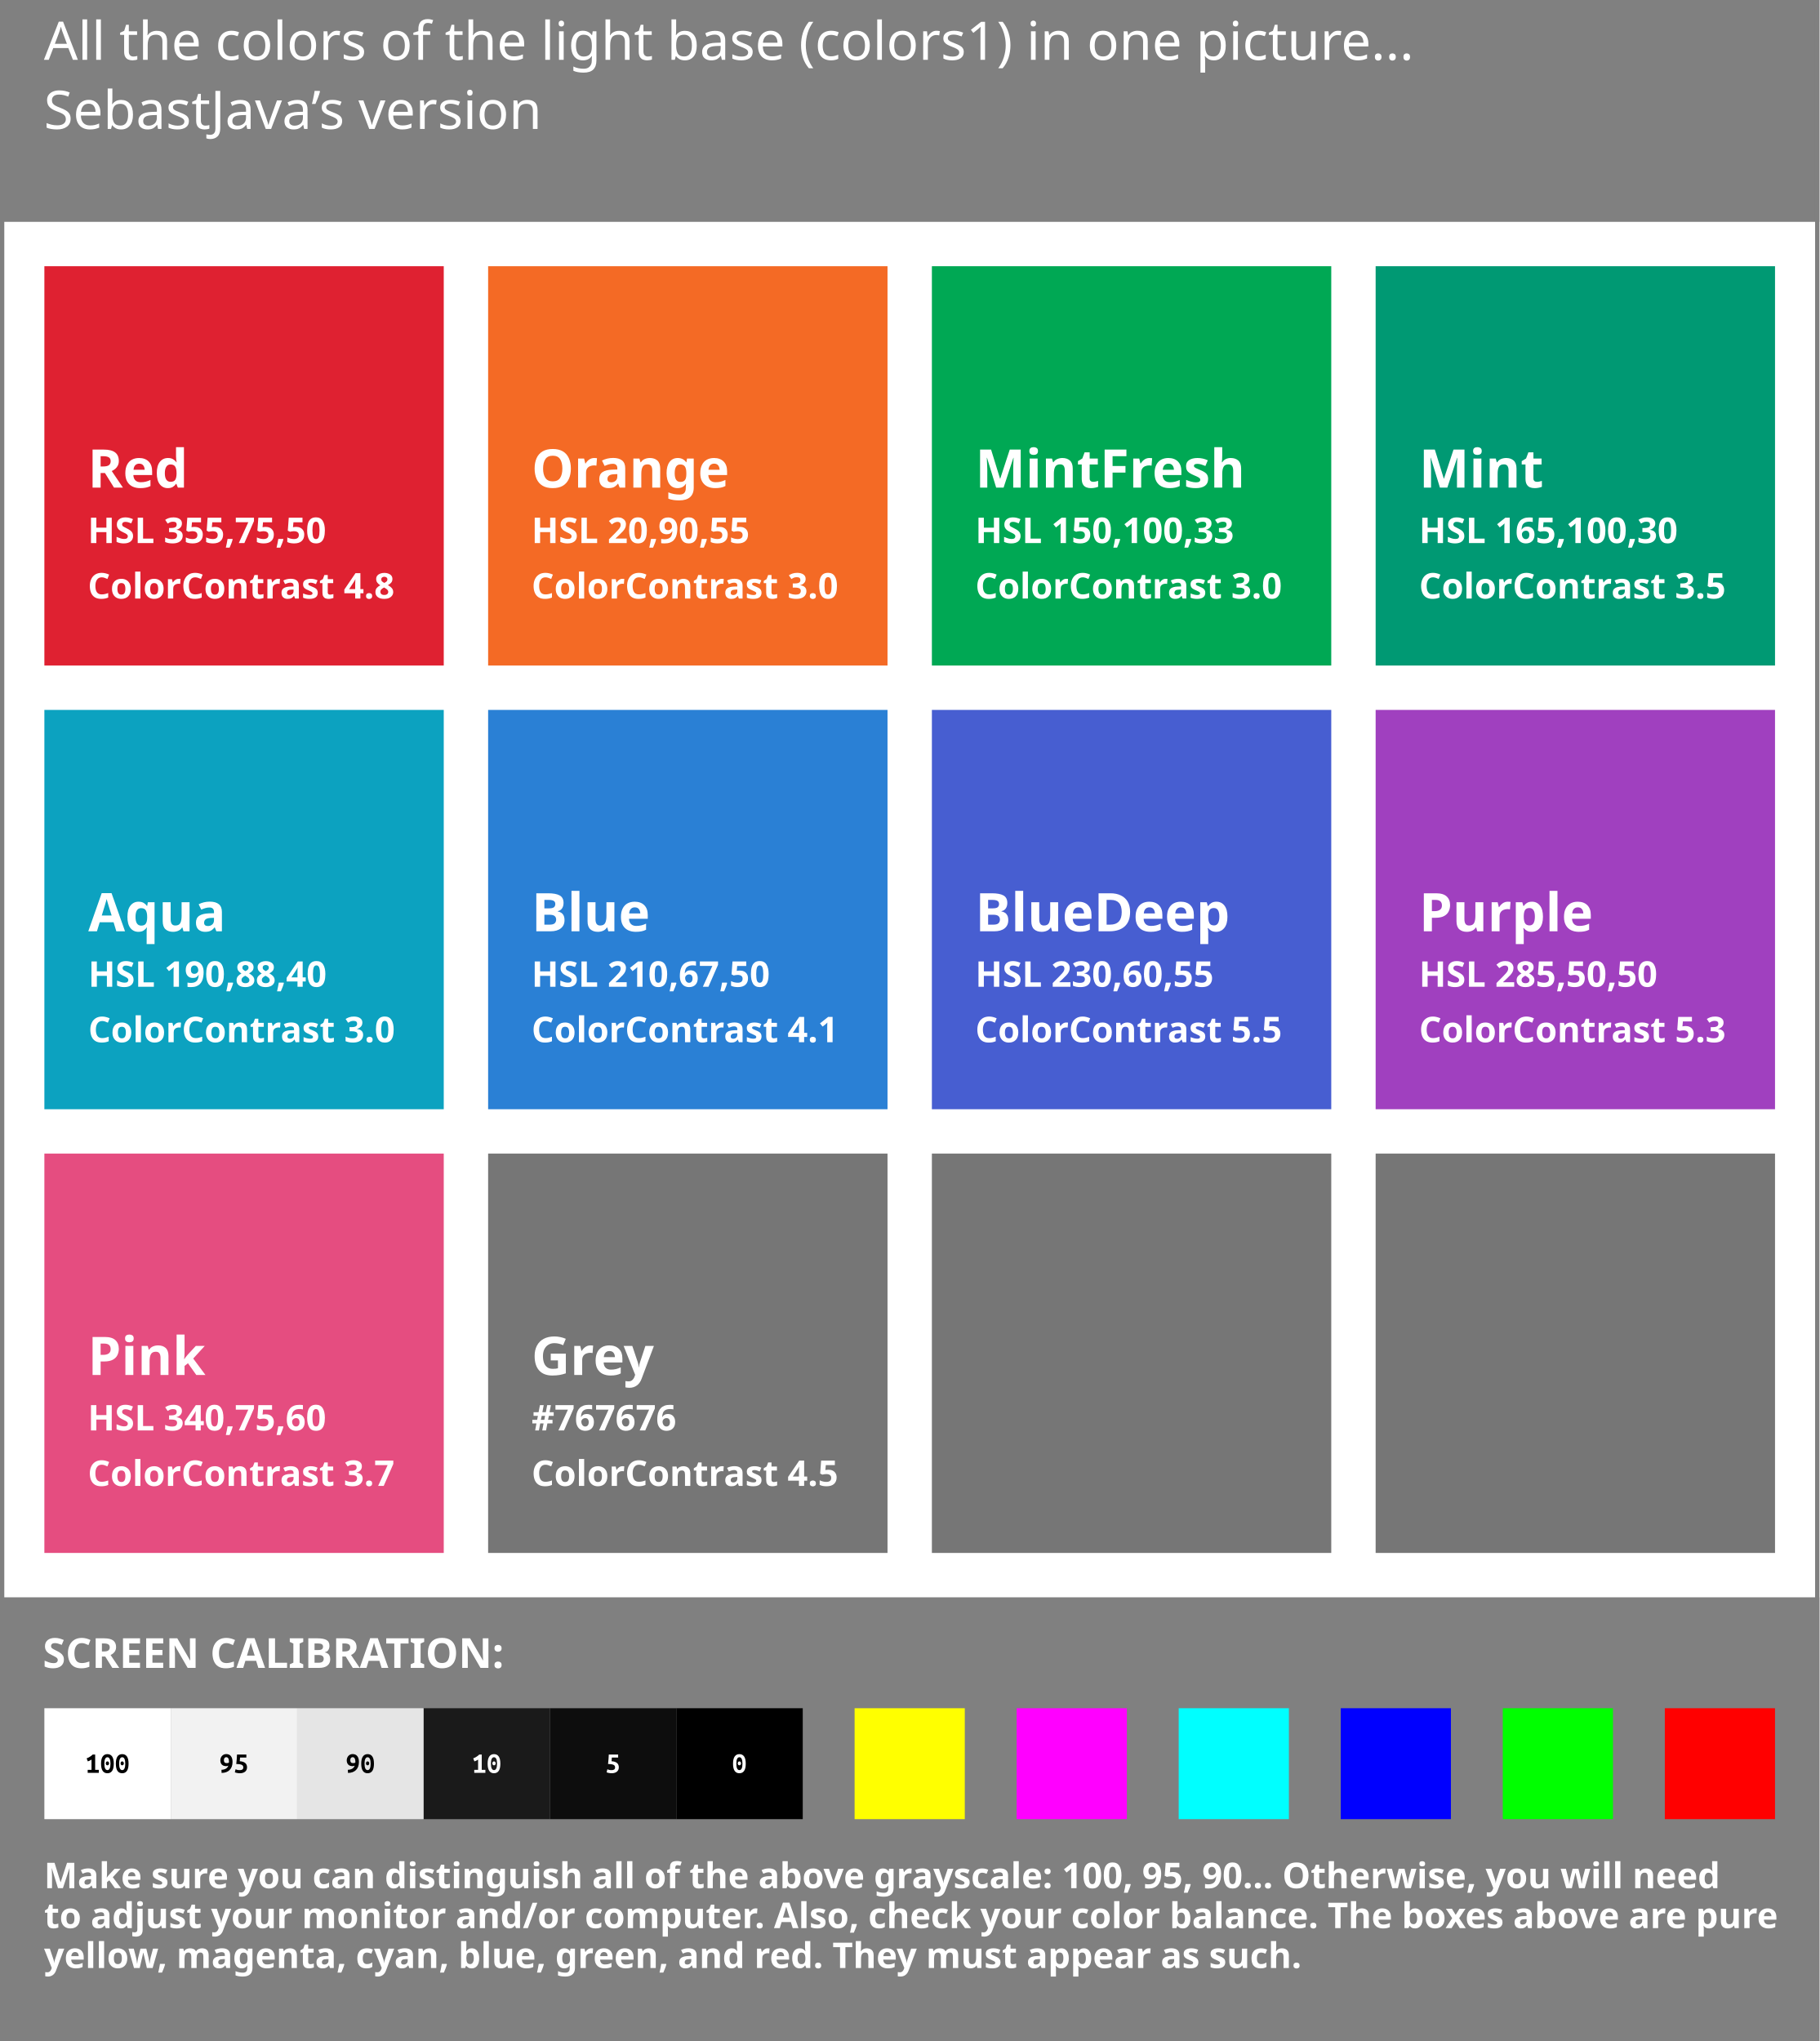
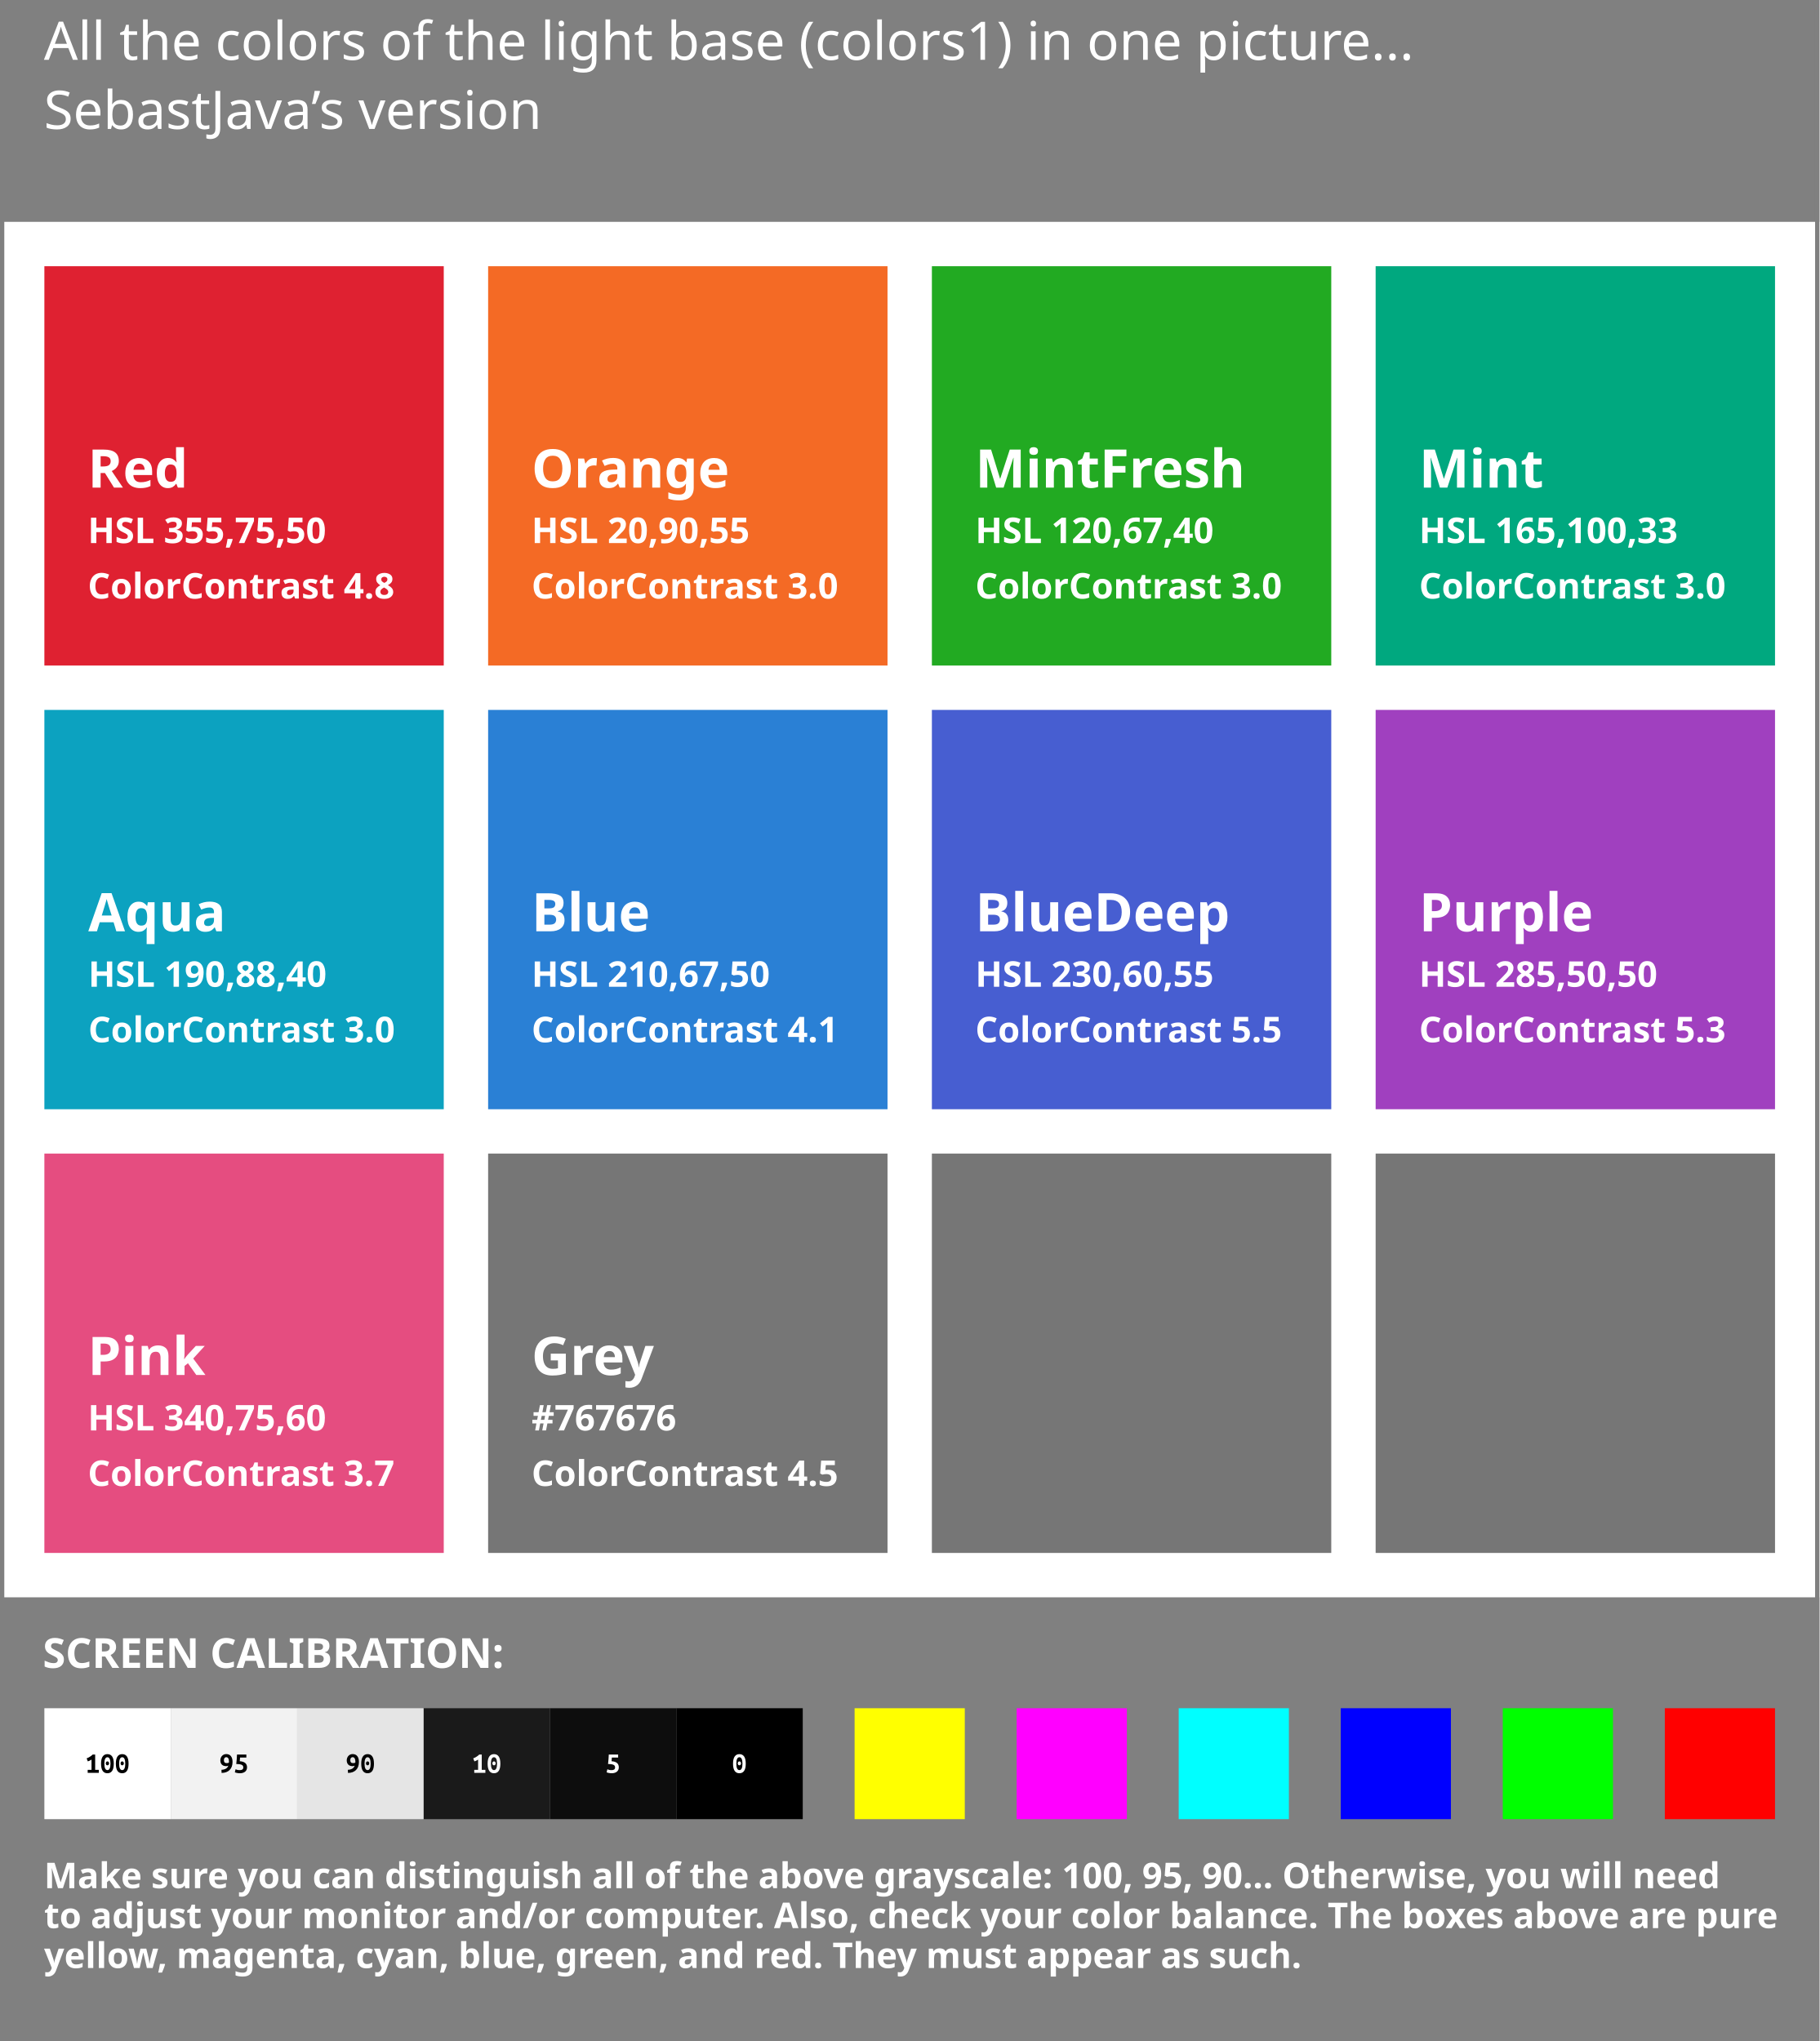
<svg xmlns="http://www.w3.org/2000/svg" id="svg8" version="1.1" viewBox="0 0 820 920" height="920" width="820">
  <defs id="defs2" />
  <g id="layer5">
    <rect style="fill:#ffffff;fill-opacity:1;stroke:none;stroke-width:0;stroke-opacity:1" id="rect122" width="820" height="920" x="0" y="0" />
  </g>
  <g transform="translate(0,-91.79999)" id="layer1">
    <rect style="opacity:1;vector-effect:none;fill:#808080;fill-opacity:1;stroke:none;stroke-width:0;stroke-linecap:butt;stroke-linejoin:miter;stroke-miterlimit:4;stroke-dasharray:none;stroke-dashoffset:0;stroke-opacity:1" id="rect903" width="820" height="100" x="0" y="91.8" />
    <text id="text947" y="118.768" x="19.784" style="font-style:normal;font-variant:normal;font-weight:normal;font-stretch:normal;font-size:24px;line-height:1.25;font-family:'DejaVu Sans';-inkscape-font-specification:'DejaVu Sans';text-align:start;letter-spacing:0px;word-spacing:0px;text-anchor:start;fill:#000000;fill-opacity:1;stroke:none" xml:space="preserve">
      <tspan id="tspan955" style="font-style:normal;font-variant:normal;font-weight:normal;font-stretch:normal;font-size:24px;font-family:'Ubuntu Mono';-inkscape-font-specification:'Ubuntu Mono';fill:#ffffff;fill-opacity:1" y="118.768" x="19.784">All the colors of the light base (colors1) in one picture...</tspan>
      <tspan id="tspan921" style="font-style:normal;font-variant:normal;font-weight:normal;font-stretch:normal;font-size:24px;font-family:'Ubuntu Mono';-inkscape-font-specification:'Ubuntu Mono';fill:#ffffff;fill-opacity:1" y="149.918" x="19.784">SebastJava’s version</tspan>
    </text>
    <rect style="fill:none;fill-opacity:1;stroke:#808080;stroke-width:1.937;stroke-opacity:1" id="rect115" width="818.063" height="918.063" x="0.968" y="92.768" />
    <g transform="translate(0,-50)" id="g1134">
      <rect style="opacity:1;vector-effect:none;fill:#808080;fill-opacity:1;stroke:none;stroke-width:0;stroke-linecap:butt;stroke-linejoin:miter;stroke-miterlimit:4;stroke-dasharray:none;stroke-dashoffset:0;stroke-opacity:1" id="rect4820" width="820" height="200" x="0" y="861.8" />
      <g id="g1061">
        <g id="g1269" style="display:inline" transform="matrix(0,-2.099737,2.760329,0,-19.81775,889.5778)">
          <rect style="fill:#ff0000;fill-opacity:1;stroke:none;stroke-width:0.15;stroke-miterlimit:4;stroke-dasharray:none;stroke-opacity:1" id="rect7" width="17.992" height="23.812" x="-297" y="-34.396" rx="6.3846035e-17" transform="rotate(-90)" />
          <rect rx="6.3846035e-17" y="-34.396" x="-270.542" height="23.812" width="17.992" id="rect9" style="fill:#00ff00;fill-opacity:1;stroke:none;stroke-width:0.15;stroke-miterlimit:4;stroke-dasharray:none;stroke-opacity:1" transform="rotate(-90)" />
          <rect style="fill:#0000ff;fill-opacity:1;stroke:none;stroke-width:0.15;stroke-miterlimit:4;stroke-dasharray:none;stroke-opacity:1" id="rect11" width="17.992" height="23.812" x="-244.083" y="-34.396" rx="6.3846035e-17" transform="rotate(-90)" />
          <rect rx="6.3846035e-17" y="-34.396" x="-164.708" height="23.812" width="17.992" id="rect818" style="fill:#ffff00;fill-opacity:1;stroke:none;stroke-width:0.15;stroke-miterlimit:4;stroke-dasharray:none;stroke-opacity:1" transform="rotate(-90)" />
          <rect style="fill:#00ffff;fill-opacity:1;stroke:none;stroke-width:0.15;stroke-miterlimit:4;stroke-dasharray:none;stroke-opacity:1" id="rect820-7" width="17.992" height="23.812" x="-217.625" y="-34.396" rx="6.3846035e-17" transform="rotate(-90)" />
          <rect rx="6.3846035e-17" y="-34.396" x="-191.167" height="23.812" width="17.992" id="rect822-6" style="fill:#ff00ff;fill-opacity:1;stroke:none;stroke-width:0.15;stroke-miterlimit:4;stroke-dasharray:none;stroke-opacity:1" transform="rotate(-90)" />
        </g>
        <rect rx="2.0215312e-16" y="-961.8" x="-361.798" height="50" width="56.966" id="rect1035" style="display:inline;fill:#000000;fill-opacity:1;stroke:none;stroke-width:0.387;stroke-miterlimit:4;stroke-dasharray:none;stroke-opacity:1" transform="scale(-1)" />
        <rect style="display:inline;fill:#0d0d0d;fill-opacity:1;stroke:none;stroke-width:0.387;stroke-miterlimit:4;stroke-dasharray:none;stroke-opacity:1" id="rect1037" width="56.966" height="50" x="-304.831" y="-961.8" rx="2.0215312e-16" transform="scale(-1)" />
        <rect rx="2.0215312e-16" y="-961.8" x="-133.933" height="50" width="56.966" id="rect1039" style="display:inline;fill:#f2f2f2;fill-opacity:1;stroke:none;stroke-width:0.387;stroke-miterlimit:4;stroke-dasharray:none;stroke-opacity:1" transform="scale(-1)" />
        <rect style="display:inline;fill:#1a1a1a;fill-opacity:1;stroke:none;stroke-width:0.387;stroke-miterlimit:4;stroke-dasharray:none;stroke-opacity:1" id="rect1041" width="56.966" height="50" x="-247.865" y="-961.8" rx="2.0215312e-16" transform="scale(-1)" />
        <rect rx="2.0215312e-16" y="-961.8" x="-190.899" height="50" width="56.966" id="rect1043" style="display:inline;fill:#e5e5e5;fill-opacity:1;stroke:none;stroke-width:0.387;stroke-miterlimit:4;stroke-dasharray:none;stroke-opacity:1" transform="scale(-1)" />
        <rect transform="scale(-1)" style="display:inline;fill:#ffffff;fill-opacity:1;stroke:none;stroke-width:0.387;stroke-miterlimit:4;stroke-dasharray:none;stroke-opacity:1" id="rect1045" width="56.966" height="50" x="-76.966" y="-961.8" rx="2.0215312e-16" />
        <g id="g1028">
          <g aria-label="100" id="text135" style="font-weight:bold;font-size:13.333px;line-height:17.778px;font-family:'Ubuntu Mono';-inkscape-font-specification:'Ubuntu Mono Bold';letter-spacing:0px;word-spacing:0px">
            <path d="m 41.25,939.573 v -4.613 q -0.373,0.267 -0.853,0.48 -0.48,0.2 -0.813,0.32 l -0.533,-1.36 q 0.32,-0.12 0.693,-0.307 0.373,-0.187 0.747,-0.413 0.373,-0.227 0.707,-0.48 0.333,-0.253 0.573,-0.52 h 1.12 v 6.893 h 1.64 v 1.36 h -5.013 v -1.36 z" style="font-size:13.333px;text-align:center;text-anchor:middle" id="path983" />
            <path d="m 51.277,936.786 q 0,2.187 -0.733,3.253 -0.733,1.067 -2.133,1.067 -1.4,0 -2.133,-1.067 -0.733,-1.067 -0.733,-3.253 0,-2.16 0.747,-3.227 0.747,-1.067 2.12,-1.067 1.4,0 2.133,1.067 0.733,1.053 0.733,3.227 z m -1.48,0 q 0,-1.413 -0.36,-2.147 -0.347,-0.747 -1.027,-0.747 -0.667,0 -1.027,0.747 -0.36,0.733 -0.36,2.147 0,1.427 0.36,2.173 0.36,0.733 1.027,0.733 0.68,0 1.027,-0.733 0.36,-0.747 0.36,-2.173 z m -0.64,-0.133 q 0,0.36 -0.213,0.627 -0.2,0.253 -0.52,0.253 -0.347,0 -0.547,-0.253 -0.2,-0.267 -0.2,-0.627 0,-0.36 0.2,-0.627 0.2,-0.267 0.547,-0.267 0.32,0 0.52,0.267 0.213,0.267 0.213,0.627 z" style="font-size:13.333px;text-align:center;text-anchor:middle" id="path985" />
            <path d="m 57.943,936.786 q 0,2.187 -0.733,3.253 -0.733,1.067 -2.133,1.067 -1.4,0 -2.133,-1.067 -0.733,-1.067 -0.733,-3.253 0,-2.16 0.747,-3.227 0.747,-1.067 2.12,-1.067 1.4,0 2.133,1.067 0.733,1.053 0.733,3.227 z m -1.48,0 q 0,-1.413 -0.36,-2.147 -0.347,-0.747 -1.027,-0.747 -0.667,0 -1.027,0.747 -0.36,0.733 -0.36,2.147 0,1.427 0.36,2.173 0.36,0.733 1.027,0.733 0.68,0 1.027,-0.733 0.36,-0.747 0.36,-2.173 z m -0.64,-0.133 q 0,0.36 -0.213,0.627 -0.2,0.253 -0.52,0.253 -0.347,0 -0.547,-0.253 -0.2,-0.267 -0.2,-0.627 0,-0.36 0.2,-0.627 0.2,-0.267 0.547,-0.267 0.32,0 0.52,0.267 0.213,0.267 0.213,0.627 z" style="font-size:13.333px;text-align:center;text-anchor:middle" id="path987" />
          </g>
          <g aria-label="0" id="text141" style="font-weight:bold;font-size:13.333px;line-height:17.778px;font-family:'Ubuntu Mono';-inkscape-font-specification:'Ubuntu Mono Bold';letter-spacing:0px;word-spacing:0px">
            <path d="m 336.107,936.786 q 0,2.187 -0.733,3.253 -0.733,1.067 -2.133,1.067 -1.4,0 -2.133,-1.067 -0.733,-1.067 -0.733,-3.253 0,-2.16 0.747,-3.227 0.747,-1.067 2.12,-1.067 1.4,0 2.133,1.067 0.733,1.053 0.733,3.227 z m -1.48,0 q 0,-1.413 -0.36,-2.147 -0.347,-0.747 -1.027,-0.747 -0.667,0 -1.027,0.747 -0.36,0.733 -0.36,2.147 0,1.427 0.36,2.173 0.36,0.733 1.027,0.733 0.68,0 1.027,-0.733 0.36,-0.747 0.36,-2.173 z m -0.64,-0.133 q 0,0.36 -0.213,0.627 -0.2,0.253 -0.52,0.253 -0.347,0 -0.547,-0.253 -0.2,-0.267 -0.2,-0.627 0,-0.36 0.2,-0.627 0.2,-0.267 0.547,-0.267 0.32,0 0.52,0.267 0.213,0.267 0.213,0.627 z" style="font-size:13.333px;text-align:center;text-anchor:middle;fill:#ffffff;fill-opacity:1" id="path990" />
          </g>
          <g aria-label="95" id="text968" style="font-weight:bold;font-size:13.333px;line-height:17.778px;font-family:'Ubuntu Mono';-inkscape-font-specification:'Ubuntu Mono Bold';letter-spacing:0px;word-spacing:0px">
            <path d="m 102.189,936.546 q 0.253,0 0.533,-0.053 0.28,-0.053 0.453,-0.147 0.013,-0.107 0.013,-0.253 0.013,-0.16 0.013,-0.307 0,-0.333 -0.067,-0.667 -0.053,-0.347 -0.2,-0.627 -0.133,-0.28 -0.373,-0.453 -0.227,-0.173 -0.573,-0.173 -0.293,0 -0.507,0.12 -0.2,0.107 -0.333,0.293 -0.12,0.187 -0.187,0.44 -0.053,0.253 -0.053,0.533 0,0.627 0.293,0.96 0.293,0.333 0.987,0.333 z m -0.213,1.36 q -0.72,0 -1.227,-0.2 -0.507,-0.213 -0.827,-0.573 -0.32,-0.36 -0.467,-0.827 -0.147,-0.48 -0.147,-1.027 0,-0.48 0.16,-0.973 0.173,-0.507 0.493,-0.907 0.333,-0.413 0.827,-0.667 0.493,-0.267 1.16,-0.267 1.387,0 2.12,0.933 0.733,0.933 0.733,2.6 0,1.2 -0.347,2.133 -0.347,0.92 -1,1.547 -0.64,0.627 -1.56,0.96 -0.907,0.32 -2.027,0.32 l -0.053,-1.413 q 1.067,-0.013 1.907,-0.453 0.84,-0.453 1.187,-1.413 -0.52,0.227 -0.933,0.227 z" style="font-size:13.333px;text-align:center;text-anchor:middle" id="path993" />
            <path d="m 109.656,938.506 q 0,-0.347 -0.12,-0.627 -0.107,-0.293 -0.453,-0.493 -0.333,-0.213 -0.96,-0.32 -0.627,-0.12 -1.64,-0.12 0.133,-1.12 0.213,-2.187 0.08,-1.08 0.12,-2.08 h 4.213 v 1.36 h -2.84 q -0.027,0.427 -0.067,0.893 -0.04,0.467 -0.067,0.76 1.653,0.107 2.467,0.8 0.813,0.693 0.813,1.947 0,0.573 -0.2,1.067 -0.2,0.48 -0.613,0.84 -0.413,0.36 -1.027,0.56 -0.613,0.2 -1.427,0.2 -0.32,0 -0.653,-0.04 -0.333,-0.04 -0.64,-0.107 -0.307,-0.053 -0.56,-0.133 -0.24,-0.08 -0.373,-0.147 l 0.333,-1.36 q 0.293,0.147 0.747,0.267 0.453,0.12 1.133,0.12 0.48,0 0.787,-0.107 0.32,-0.107 0.493,-0.267 0.187,-0.173 0.253,-0.387 0.067,-0.213 0.067,-0.44 z" style="font-size:13.333px;text-align:center;text-anchor:middle" id="path995" />
          </g>
          <g aria-label="90" id="text973" style="font-weight:bold;font-size:13.333px;line-height:17.778px;font-family:'Ubuntu Mono';-inkscape-font-specification:'Ubuntu Mono Bold';letter-spacing:0px;word-spacing:0px">
            <path d="m 159.155,936.546 q 0.253,0 0.533,-0.053 0.28,-0.053 0.453,-0.147 0.013,-0.107 0.013,-0.253 0.013,-0.16 0.013,-0.307 0,-0.333 -0.067,-0.667 -0.053,-0.347 -0.2,-0.627 -0.133,-0.28 -0.373,-0.453 -0.227,-0.173 -0.573,-0.173 -0.293,0 -0.507,0.12 -0.2,0.107 -0.333,0.293 -0.12,0.187 -0.187,0.44 -0.053,0.253 -0.053,0.533 0,0.627 0.293,0.96 0.293,0.333 0.987,0.333 z m -0.213,1.36 q -0.72,0 -1.227,-0.2 -0.507,-0.213 -0.827,-0.573 -0.32,-0.36 -0.467,-0.827 -0.147,-0.48 -0.147,-1.027 0,-0.48 0.16,-0.973 0.173,-0.507 0.493,-0.907 0.333,-0.413 0.827,-0.667 0.493,-0.267 1.16,-0.267 1.387,0 2.12,0.933 0.733,0.933 0.733,2.6 0,1.2 -0.347,2.133 -0.347,0.92 -1,1.547 -0.64,0.627 -1.56,0.96 -0.907,0.32 -2.027,0.32 l -0.053,-1.413 q 1.067,-0.013 1.907,-0.453 0.84,-0.453 1.187,-1.413 -0.52,0.227 -0.933,0.227 z" style="font-size:13.333px;text-align:center;text-anchor:middle" id="path998" />
            <path d="m 168.542,936.786 q 0,2.187 -0.733,3.253 -0.733,1.067 -2.133,1.067 -1.4,0 -2.133,-1.067 -0.733,-1.067 -0.733,-3.253 0,-2.16 0.747,-3.227 0.747,-1.067 2.12,-1.067 1.4,0 2.133,1.067 0.733,1.053 0.733,3.227 z m -1.48,0 q 0,-1.413 -0.36,-2.147 -0.347,-0.747 -1.027,-0.747 -0.667,0 -1.027,0.747 -0.36,0.733 -0.36,2.147 0,1.427 0.36,2.173 0.36,0.733 1.027,0.733 0.68,0 1.027,-0.733 0.36,-0.747 0.36,-2.173 z m -0.64,-0.133 q 0,0.36 -0.213,0.627 -0.2,0.253 -0.52,0.253 -0.347,0 -0.547,-0.253 -0.2,-0.267 -0.2,-0.627 0,-0.36 0.2,-0.627 0.2,-0.267 0.547,-0.267 0.32,0 0.52,0.267 0.213,0.267 0.213,0.627 z" style="font-size:13.333px;text-align:center;text-anchor:middle" id="path1000" />
          </g>
          <g aria-label="10" id="text977" style="font-weight:bold;font-size:13.333px;line-height:17.778px;font-family:'Ubuntu Mono';-inkscape-font-specification:'Ubuntu Mono Bold';letter-spacing:0px;word-spacing:0px">
            <path d="m 215.481,939.573 v -4.613 q -0.373,0.267 -0.853,0.48 -0.48,0.2 -0.813,0.32 l -0.533,-1.36 q 0.32,-0.12 0.693,-0.307 0.373,-0.187 0.747,-0.413 0.373,-0.227 0.707,-0.48 0.333,-0.253 0.573,-0.52 h 1.12 v 6.893 h 1.64 v 1.36 H 213.748 v -1.36 z" style="font-size:13.333px;text-align:center;text-anchor:middle;fill:#ffffff;fill-opacity:1" id="path1003" />
            <path d="m 225.508,936.786 q 0,2.187 -0.733,3.253 -0.733,1.067 -2.133,1.067 -1.4,0 -2.133,-1.067 -0.733,-1.067 -0.733,-3.253 0,-2.16 0.747,-3.227 0.747,-1.067 2.12,-1.067 1.4,0 2.133,1.067 0.733,1.053 0.733,3.227 z m -1.48,0 q 0,-1.413 -0.36,-2.147 -0.347,-0.747 -1.027,-0.747 -0.667,0 -1.027,0.747 -0.36,0.733 -0.36,2.147 0,1.427 0.36,2.173 0.36,0.733 1.027,0.733 0.68,0 1.027,-0.733 0.36,-0.747 0.36,-2.173 z m -0.64,-0.133 q 0,0.36 -0.213,0.627 -0.2,0.253 -0.52,0.253 -0.347,0 -0.547,-0.253 -0.2,-0.267 -0.2,-0.627 0,-0.36 0.2,-0.627 0.2,-0.267 0.547,-0.267 0.32,0 0.52,0.267 0.213,0.267 0.213,0.627 z" style="font-size:13.333px;text-align:center;text-anchor:middle;fill:#ffffff;fill-opacity:1" id="path1005" />
          </g>
          <g aria-label="5" id="text981" style="font-weight:bold;font-size:13.333px;line-height:17.778px;font-family:'Ubuntu Mono';-inkscape-font-specification:'Ubuntu Mono Bold';letter-spacing:0px;word-spacing:0px">
            <path d="m 277.221,938.506 q 0,-0.347 -0.12,-0.627 -0.107,-0.293 -0.453,-0.493 -0.333,-0.213 -0.96,-0.32 -0.627,-0.12 -1.64,-0.12 0.133,-1.12 0.213,-2.187 0.08,-1.08 0.12,-2.08 h 4.213 v 1.36 h -2.84 q -0.027,0.427 -0.067,0.893 -0.04,0.467 -0.067,0.76 1.653,0.107 2.467,0.8 0.813,0.693 0.813,1.947 0,0.573 -0.2,1.067 -0.2,0.48 -0.613,0.84 -0.413,0.36 -1.027,0.56 -0.613,0.2 -1.427,0.2 -0.32,0 -0.653,-0.04 -0.333,-0.04 -0.64,-0.107 -0.307,-0.053 -0.56,-0.133 -0.24,-0.08 -0.373,-0.147 l 0.333,-1.36 q 0.293,0.147 0.747,0.267 0.453,0.12 1.133,0.12 0.48,0 0.787,-0.107 0.32,-0.107 0.493,-0.267 0.187,-0.173 0.253,-0.387 0.067,-0.213 0.067,-0.44 z" style="font-size:13.333px;text-align:center;text-anchor:middle;fill:#ffffff;fill-opacity:1" id="path1008" />
          </g>
        </g>
      </g>
      <text xml:space="preserve" style="font-weight:bold;font-size:18.667px;line-height:29.333px;font-family:'Ubuntu Mono';-inkscape-font-specification:'Ubuntu Mono Bold';letter-spacing:0px;word-spacing:0px" x="19.253" y="893.616" id="text1065">
        <tspan id="tspan1063" x="19.253" y="893.616" style="font-size:18.667px;fill:#ffffff;fill-opacity:1">SCREEN CALIBRATION:</tspan>
      </text>
      <text xml:space="preserve" style="font-weight:bold;font-size:16px;line-height:18px;font-family:'Ubuntu Mono';-inkscape-font-specification:'Ubuntu Mono Bold';letter-spacing:0px;word-spacing:0px" x="19.856" y="992.904" id="text1069">
        <tspan x="19.856" y="992.904" id="tspan1075" style="font-style:normal;font-variant:normal;font-weight:bold;font-stretch:normal;font-family:'Ubuntu Mono';-inkscape-font-specification:'Ubuntu Mono Bold';fill:#ffffff;fill-opacity:1">Make sure you can distinguish all of the above grayscale: 100, 95, 90... Otherwise, you will need</tspan>
        <tspan x="19.856" y="1010.904" id="tspan1079" style="font-style:normal;font-variant:normal;font-weight:bold;font-stretch:normal;font-family:'Ubuntu Mono';-inkscape-font-specification:'Ubuntu Mono Bold';fill:#ffffff;fill-opacity:1">to adjust your monitor and/or computer. Also, check your color balance. The boxes above are pure</tspan>
        <tspan x="19.856" y="1028.904" style="font-style:normal;font-variant:normal;font-weight:bold;font-stretch:normal;font-family:'Ubuntu Mono';-inkscape-font-specification:'Ubuntu Mono Bold';fill:#ffffff;fill-opacity:1" id="tspan1089">yellow, magenta, cyan, blue, green, and red. They must appear as such.</tspan>
      </text>
    </g>
    <g transform="translate(0,150)" id="g935">
      <rect y="261.8" x="20" height="180" width="180" id="rect830" style="opacity:1;vector-effect:none;fill:#0ca2c0;fill-opacity:1;stroke:none;stroke-width:0;stroke-linecap:butt;stroke-linejoin:miter;stroke-miterlimit:4;stroke-dasharray:none;stroke-dashoffset:0;stroke-opacity:1" />
      <text xml:space="preserve" style="font-style:normal;font-variant:normal;font-weight:bold;font-stretch:normal;font-size:16px;line-height:25px;font-family:'Ubuntu Mono';-inkscape-font-specification:'Ubuntu Mono Bold';text-align:start;letter-spacing:0px;word-spacing:0px;text-anchor:start;fill:#000000;fill-opacity:1;stroke:none" x="39.784" y="361.592" id="text59">
        <tspan x="39.784" y="361.592" style="font-size:24px;line-height:18px;fill:#ffffff;fill-opacity:1" id="tspan866">Aqua</tspan>
        <tspan x="39.784" y="386.592" style="line-height:18px;fill:#ffffff;fill-opacity:1" id="tspan872">HSL 190,88,40</tspan>
        <tspan id="tspan933" x="39.784" y="411.592" style="line-height:18px;fill:#ffffff;fill-opacity:1">ColorContrast 3.0</tspan>
      </text>
    </g>
    <g transform="translate(-400,350)" id="g956">
      <rect style="opacity:1;vector-effect:none;fill:#767676;fill-opacity:1;stroke:none;stroke-width:0;stroke-linecap:butt;stroke-linejoin:miter;stroke-miterlimit:4;stroke-dasharray:none;stroke-dashoffset:0;stroke-opacity:1" id="rect55" width="180" height="180" x="620" y="261.8" />
      <text id="text896" y="361.592" x="639.568" style="font-style:normal;font-variant:normal;font-weight:bold;font-stretch:normal;font-size:16px;line-height:25px;font-family:'Ubuntu Mono';-inkscape-font-specification:'Ubuntu Mono Bold';text-align:start;letter-spacing:0px;word-spacing:0px;text-anchor:start;fill:#000000;fill-opacity:1;stroke:none" xml:space="preserve">
        <tspan id="tspan890" style="font-size:24px;line-height:18px;fill:#ffffff;fill-opacity:1" y="361.592" x="639.568">Grey</tspan>
        <tspan id="tspan892" style="line-height:18px;fill:#ffffff;fill-opacity:1" y="386.592" x="639.568">#767676</tspan>
        <tspan id="tspan894" style="line-height:18px;fill:#ffffff;fill-opacity:1" y="411.592" x="639.568">ColorContrast 4.5</tspan>
      </text>
    </g>
    <g transform="translate(-200,-245.4)" id="g990">
      <rect style="vector-effect:none;fill:#f46a25;fill-opacity:1;stroke:none;stroke-width:0;stroke-linecap:butt;stroke-linejoin:miter;stroke-miterlimit:4;stroke-dasharray:none;stroke-dashoffset:0;stroke-opacity:1" id="rect812" width="180" height="180" x="420" y="457.2" />
      <text xml:space="preserve" style="font-style:normal;font-variant:normal;font-weight:bold;font-stretch:normal;font-size:16px;line-height:25px;font-family:'Ubuntu Mono';-inkscape-font-specification:'Ubuntu Mono Bold';text-align:start;letter-spacing:0px;word-spacing:0px;text-anchor:start;fill:#000000;fill-opacity:1;stroke:none" x="439.568" y="556.992" id="text904">
        <tspan x="439.568" y="556.992" style="font-size:24px;line-height:18px;fill:#ffffff;fill-opacity:1" id="tspan898">Orange</tspan>
        <tspan x="439.568" y="581.992" style="line-height:18px;fill:#ffffff;fill-opacity:1" id="tspan900">HSL 20,90,55</tspan>
        <tspan x="439.568" y="606.992" style="line-height:18px;fill:#ffffff;fill-opacity:1" id="tspan902">ColorContrast 3.0</tspan>
      </text>
    </g>
    <g transform="translate(-200,150)" id="g970">
      <rect style="opacity:1;vector-effect:none;fill:#e54d80;fill-opacity:1;stroke:none;stroke-width:0;stroke-linecap:butt;stroke-linejoin:miter;stroke-miterlimit:4;stroke-dasharray:none;stroke-dashoffset:0;stroke-opacity:1" id="rect822" width="180" height="180" x="220" y="461.8" />
      <text xml:space="preserve" style="font-style:normal;font-variant:normal;font-weight:bold;font-stretch:normal;font-size:16px;line-height:25px;font-family:'Ubuntu Mono';-inkscape-font-specification:'Ubuntu Mono Bold';text-align:start;letter-spacing:0px;word-spacing:0px;text-anchor:start;fill:#000000;fill-opacity:1;stroke:none" x="239.568" y="561.592" id="text912">
        <tspan x="239.568" y="561.592" style="font-size:24px;line-height:18px;fill:#ffffff;fill-opacity:1" id="tspan906">Pink</tspan>
        <tspan x="239.568" y="586.592" style="line-height:18px;fill:#ffffff;fill-opacity:1" id="tspan908">HSL 340,75,60 </tspan>
        <tspan x="239.568" y="611.592" style="line-height:18px;fill:#ffffff;fill-opacity:1" id="tspan910">ColorContrast 3.7</tspan>
      </text>
    </g>
    <g transform="translate(200,-50)" id="g977">
      <rect y="461.8" x="420" height="180" width="180" id="rect820" style="opacity:1;vector-effect:none;fill:#a040bf;fill-opacity:1;stroke:none;stroke-width:0;stroke-linecap:butt;stroke-linejoin:miter;stroke-miterlimit:4;stroke-dasharray:none;stroke-dashoffset:0;stroke-opacity:1" />
      <text id="text920" y="561.592" x="439.568" style="font-style:normal;font-variant:normal;font-weight:bold;font-stretch:normal;font-size:16px;line-height:25px;font-family:'Ubuntu Mono';-inkscape-font-specification:'Ubuntu Mono Bold';text-align:start;letter-spacing:0px;word-spacing:0px;text-anchor:start;fill:#000000;fill-opacity:1;stroke:none" xml:space="preserve">
        <tspan id="tspan914" style="font-size:24px;line-height:18px;fill:#ffffff;fill-opacity:1" y="561.592" x="439.568">Purple</tspan>
        <tspan id="tspan916" style="line-height:18px;fill:#ffffff;fill-opacity:1" y="586.592" x="439.568">HSL 285,50,50 </tspan>
        <tspan id="tspan918" style="line-height:18px;fill:#ffffff;fill-opacity:1" y="611.592" x="439.568">ColorContrast 5.3</tspan>
      </text>
    </g>
    <g transform="translate(-600,-250)" id="g984">
      <rect style="opacity:1;vector-effect:none;fill:#df2131;fill-opacity:1;stroke:none;stroke-width:0;stroke-linecap:butt;stroke-linejoin:miter;stroke-miterlimit:4;stroke-dasharray:none;stroke-dashoffset:0;stroke-opacity:1" id="rect824" width="180" height="180" x="620" y="461.8" />
      <text xml:space="preserve" style="font-style:normal;font-variant:normal;font-weight:bold;font-stretch:normal;font-size:16px;line-height:25px;font-family:'Ubuntu Mono';-inkscape-font-specification:'Ubuntu Mono Bold';text-align:start;letter-spacing:0px;word-spacing:0px;text-anchor:start;fill:#000000;fill-opacity:1;stroke:none" x="639.568" y="561.592" id="text928">
        <tspan x="639.568" y="561.592" style="font-size:24px;line-height:18px;fill:#ffffff;fill-opacity:1" id="tspan922">Red</tspan>
        <tspan x="639.568" y="586.592" style="line-height:18px;fill:#ffffff;fill-opacity:1" id="tspan924">HSL 355,75,50 </tspan>
        <tspan id="tspan923" x="639.568" y="611.592" style="line-height:18px;fill:#ffffff;fill-opacity:1">ColorContrast 4.8</tspan>
      </text>
    </g>
    <g id="g991" transform="translate(0,-450)">
-       <rect y="661.8" x="420" height="180" width="180" id="rect816" style="opacity:1;vector-effect:none;fill:#00a854;fill-opacity:1;stroke:none;stroke-width:0;stroke-linecap:butt;stroke-linejoin:miter;stroke-miterlimit:4;stroke-dasharray:none;stroke-dashoffset:0;stroke-opacity:1" />
+       <rect y="661.8" x="420" height="180" width="180" id="rect816" style="opacity:1;vector-effect:none;fill:#22aa22;fill-opacity:1;stroke:none;stroke-width:0;stroke-linecap:butt;stroke-linejoin:miter;stroke-miterlimit:4;stroke-dasharray:none;stroke-dashoffset:0;stroke-opacity:1" />
      <text xml:space="preserve" style="font-style:normal;font-variant:normal;font-weight:bold;font-stretch:normal;font-size:16px;line-height:25px;font-family:'Ubuntu Mono';-inkscape-font-specification:'Ubuntu Mono Bold';text-align:start;letter-spacing:0px;word-spacing:0px;text-anchor:start;fill:#000000;fill-opacity:1;stroke:none" x="439.568" y="761.592" id="text952">
        <tspan x="439.568" y="761.592" style="font-size:24px;line-height:18px;fill:#ffffff;fill-opacity:1" id="tspan946">MintFresh</tspan>
-         <tspan x="439.568" y="786.592" style="line-height:18px;fill:#ffffff;fill-opacity:1" id="tspan950">HSL 150,100,33</tspan>
+         <tspan x="439.568" y="786.592" style="line-height:18px;fill:#ffffff;fill-opacity:1" id="tspan950">HSL 120,67,40</tspan>
        <tspan id="tspan992" x="439.568" y="811.592" style="line-height:18px;fill:#ffffff;fill-opacity:1">ColorContrast 3.0</tspan>
      </text>
    </g>
    <rect y="611.8" x="620" height="180" width="180" id="rect840" style="vector-effect:none;fill:#767676;fill-opacity:1;stroke:none;stroke-width:0;stroke-linecap:butt;stroke-linejoin:miter;stroke-miterlimit:4;stroke-dasharray:none;stroke-dashoffset:0;stroke-opacity:1" />
    <g transform="translate(0,150)" id="g942">
      <rect y="261.8" x="220" height="180" width="180" id="rect842" style="opacity:1;vector-effect:none;fill:#2a80d5;fill-opacity:1;stroke:none;stroke-width:0;stroke-linecap:butt;stroke-linejoin:miter;stroke-miterlimit:4;stroke-dasharray:none;stroke-dashoffset:0;stroke-opacity:1" />
      <text id="text880" y="361.592" x="239.568" style="font-style:normal;font-variant:normal;font-weight:bold;font-stretch:normal;font-size:16px;line-height:25px;font-family:'Ubuntu Mono';-inkscape-font-specification:'Ubuntu Mono Bold';text-align:start;letter-spacing:0px;word-spacing:0px;text-anchor:start;fill:#000000;fill-opacity:1;stroke:none" xml:space="preserve">
        <tspan id="tspan874" style="font-size:24px;line-height:18px;fill:#ffffff;fill-opacity:1" y="361.592" x="239.568">Blue</tspan>
        <tspan id="tspan878" style="line-height:18px;fill:#ffffff;fill-opacity:1" y="386.592" x="239.568">HSL 210,67,50</tspan>
        <tspan id="tspan935" style="line-height:18px;fill:#ffffff;fill-opacity:1" y="411.592" x="239.568">ColorContrast 4.1</tspan>
      </text>
    </g>
    <g transform="translate(400,-250)" id="g983">
      <rect y="661.8" x="20" height="180" width="180" id="rect828" style="vector-effect:none;fill:#475ed1;fill-opacity:1;stroke:none;stroke-width:0;stroke-linecap:butt;stroke-linejoin:miter;stroke-miterlimit:4;stroke-dasharray:none;stroke-dashoffset:0;stroke-opacity:1" />
      <text id="text976" y="761.592" x="39.568" style="font-style:normal;font-variant:normal;font-weight:bold;font-stretch:normal;font-size:16px;line-height:25px;font-family:'Ubuntu Mono';-inkscape-font-specification:'Ubuntu Mono Bold';text-align:start;letter-spacing:0px;word-spacing:0px;text-anchor:start;fill:#000000;fill-opacity:1;stroke:none" xml:space="preserve">
        <tspan id="tspan970" style="font-size:24px;line-height:18px;fill:#ffffff;fill-opacity:1" y="761.592" x="39.568">BlueDeep</tspan>
        <tspan id="tspan972" style="line-height:18px;fill:#ffffff;fill-opacity:1" y="786.592" x="39.568">HSL 230,60,55</tspan>
        <tspan id="tspan974" style="line-height:18px;fill:#ffffff;fill-opacity:1" y="811.592" x="39.568">ColorContrast 5.5</tspan>
      </text>
    </g>
    <g transform="translate(200,-450)" id="g955">
-       <rect style="opacity:1;vector-effect:none;fill:#009973;fill-opacity:1;stroke:none;stroke-width:0;stroke-linecap:butt;stroke-linejoin:miter;stroke-miterlimit:4;stroke-dasharray:none;stroke-dashoffset:0;stroke-opacity:1" id="rect944" width="180" height="180" x="420" y="661.8" />
+       <rect style="opacity:1;vector-effect:none;fill:#00a87f;fill-opacity:1;stroke:none;stroke-width:0;stroke-linecap:butt;stroke-linejoin:miter;stroke-miterlimit:4;stroke-dasharray:none;stroke-dashoffset:0;stroke-opacity:1" id="rect944" width="180" height="180" x="420" y="661.8" />
      <text id="text953" y="761.592" x="439.568" style="font-style:normal;font-variant:normal;font-weight:bold;font-stretch:normal;font-size:16px;line-height:25px;font-family:'Ubuntu Mono';-inkscape-font-specification:'Ubuntu Mono Bold';text-align:start;letter-spacing:0px;word-spacing:0px;text-anchor:start;fill:#000000;fill-opacity:1;stroke:none" xml:space="preserve">
        <tspan id="tspan947" style="font-size:24px;line-height:18px;fill:#ffffff;fill-opacity:1" y="761.592" x="439.568">Mint</tspan>
-         <tspan id="tspan949" style="line-height:18px;fill:#ffffff;fill-opacity:1" y="786.592" x="439.568">HSL 165,100,30</tspan>
-         <tspan style="line-height:18px;fill:#ffffff;fill-opacity:1" y="811.592" x="439.568" id="tspan951">ColorContrast 3.5</tspan>
+         <tspan id="tspan949" style="line-height:18px;fill:#ffffff;fill-opacity:1" y="786.592" x="439.568">HSL 165,100,33</tspan>
+         <tspan style="line-height:18px;fill:#ffffff;fill-opacity:1" y="811.592" x="439.568" id="tspan951">ColorContrast 3.0</tspan>
      </text>
    </g>
    <rect style="vector-effect:none;fill:#767676;fill-opacity:1;stroke:none;stroke-width:0;stroke-linecap:butt;stroke-linejoin:miter;stroke-miterlimit:4;stroke-dasharray:none;stroke-dashoffset:0;stroke-opacity:1" id="rect126" width="180" height="180" x="420" y="611.8" />
  </g>
  <g style="display:none" id="layer2">
    <rect y="100" x="0" height="620" width="820" id="rect920" style="fill:#000000;fill-opacity:0.15;stroke-width:0" />
  </g>
  <g style="display:none" id="layer3">
    <rect style="display:inline;fill:#ffffff;fill-opacity:0.2;stroke-width:0" id="rect937" width="820" height="620" x="0" y="100" />
  </g>
  <g style="display:none" id="layer4">
    <rect y="100" x="0" height="620" width="820" id="rect940" style="display:inline;fill:#000000;fill-opacity:0.3;stroke-width:0" />
  </g>
</svg>
